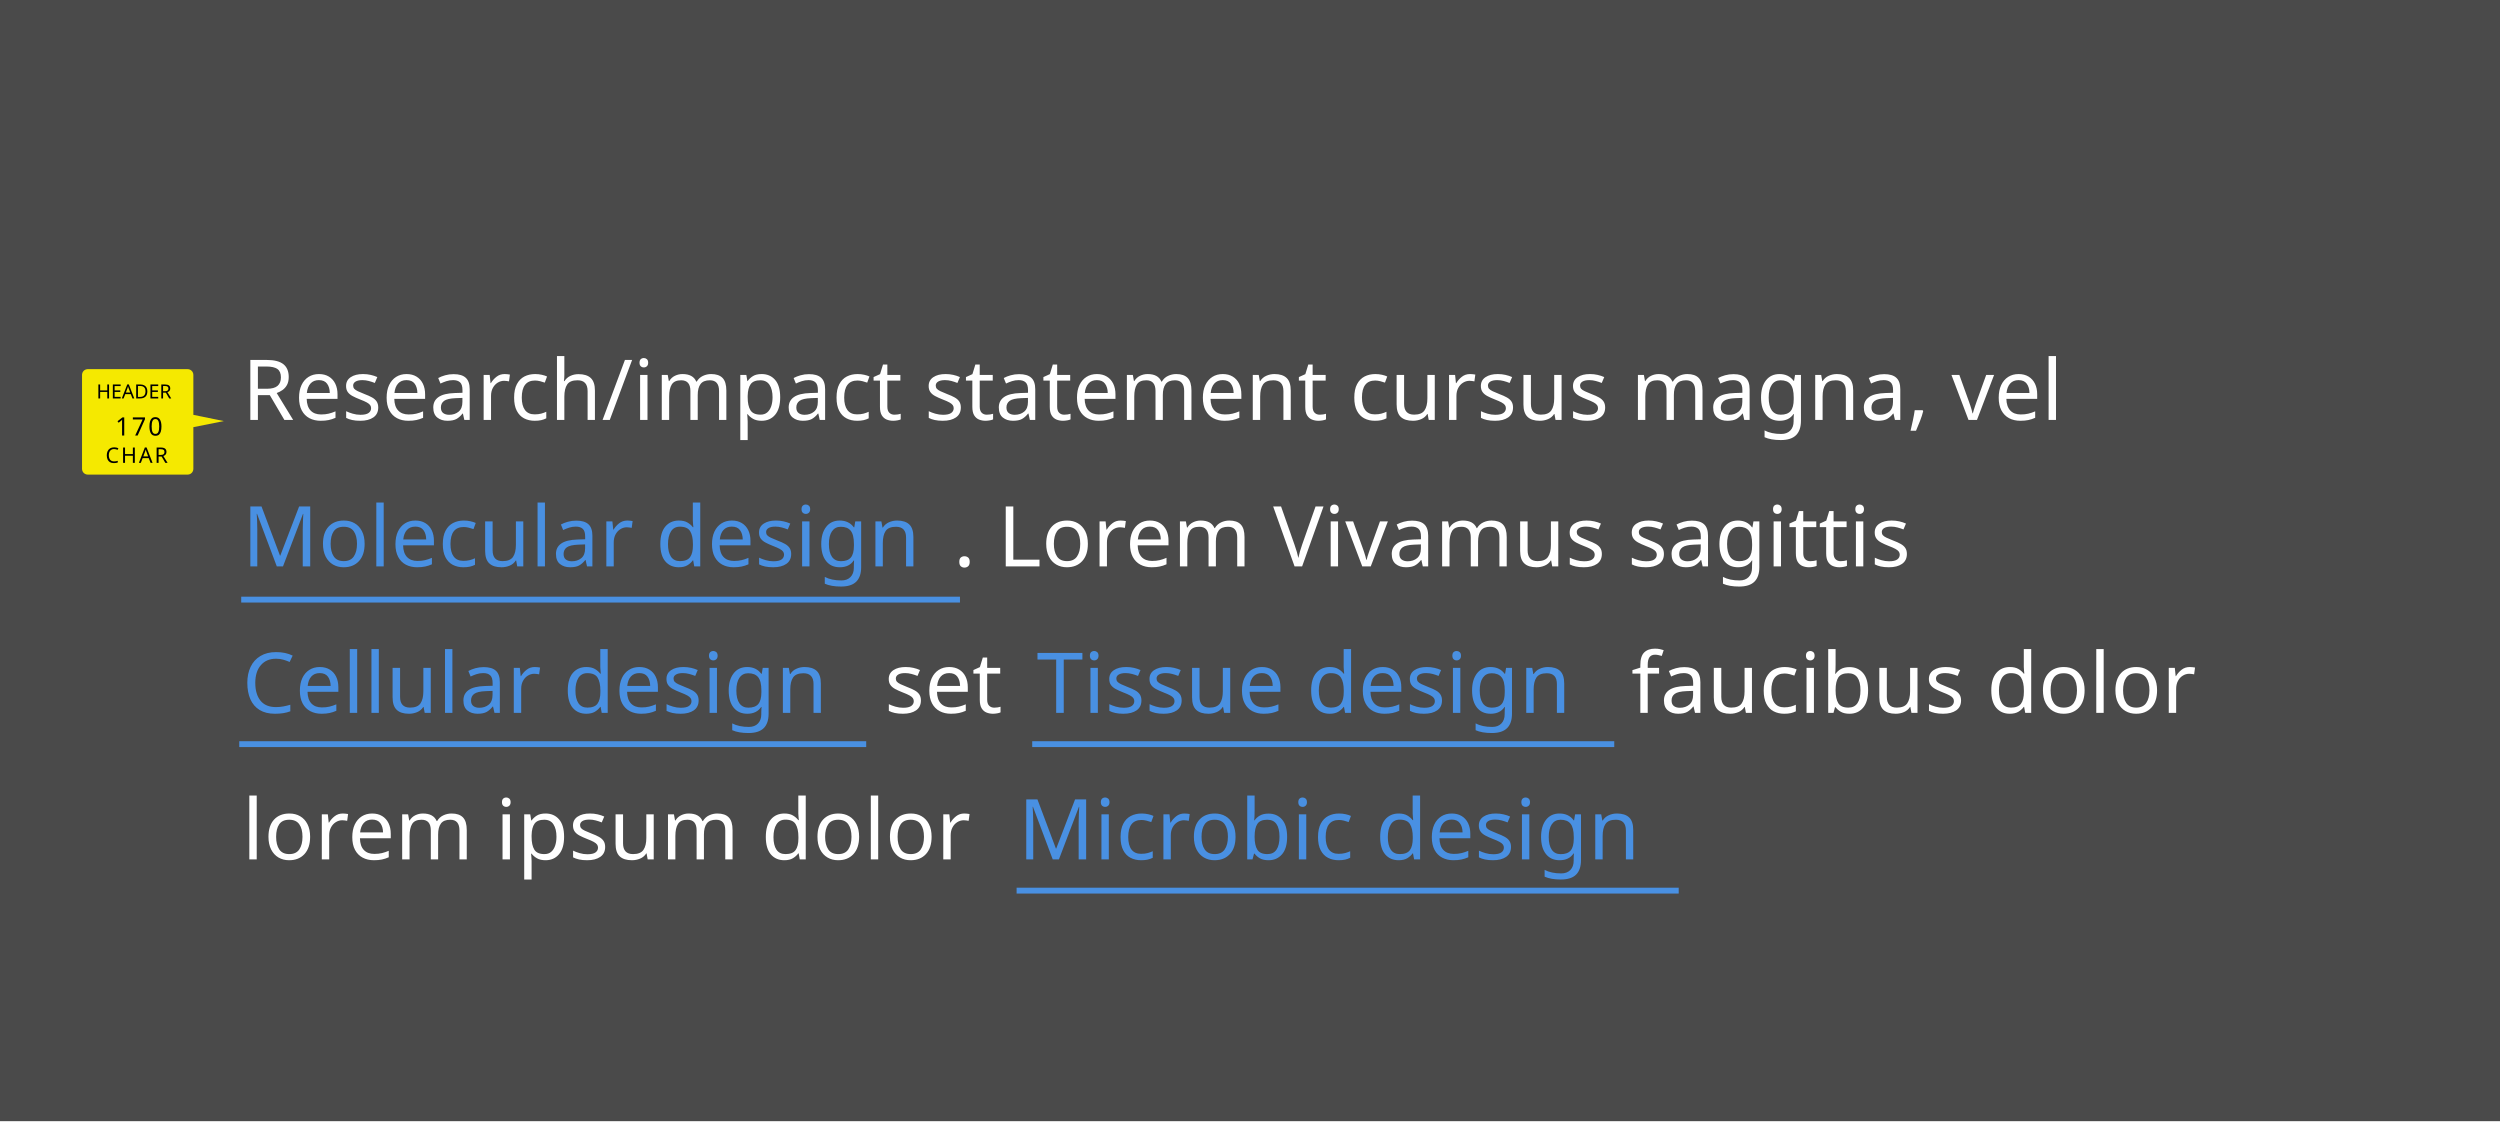
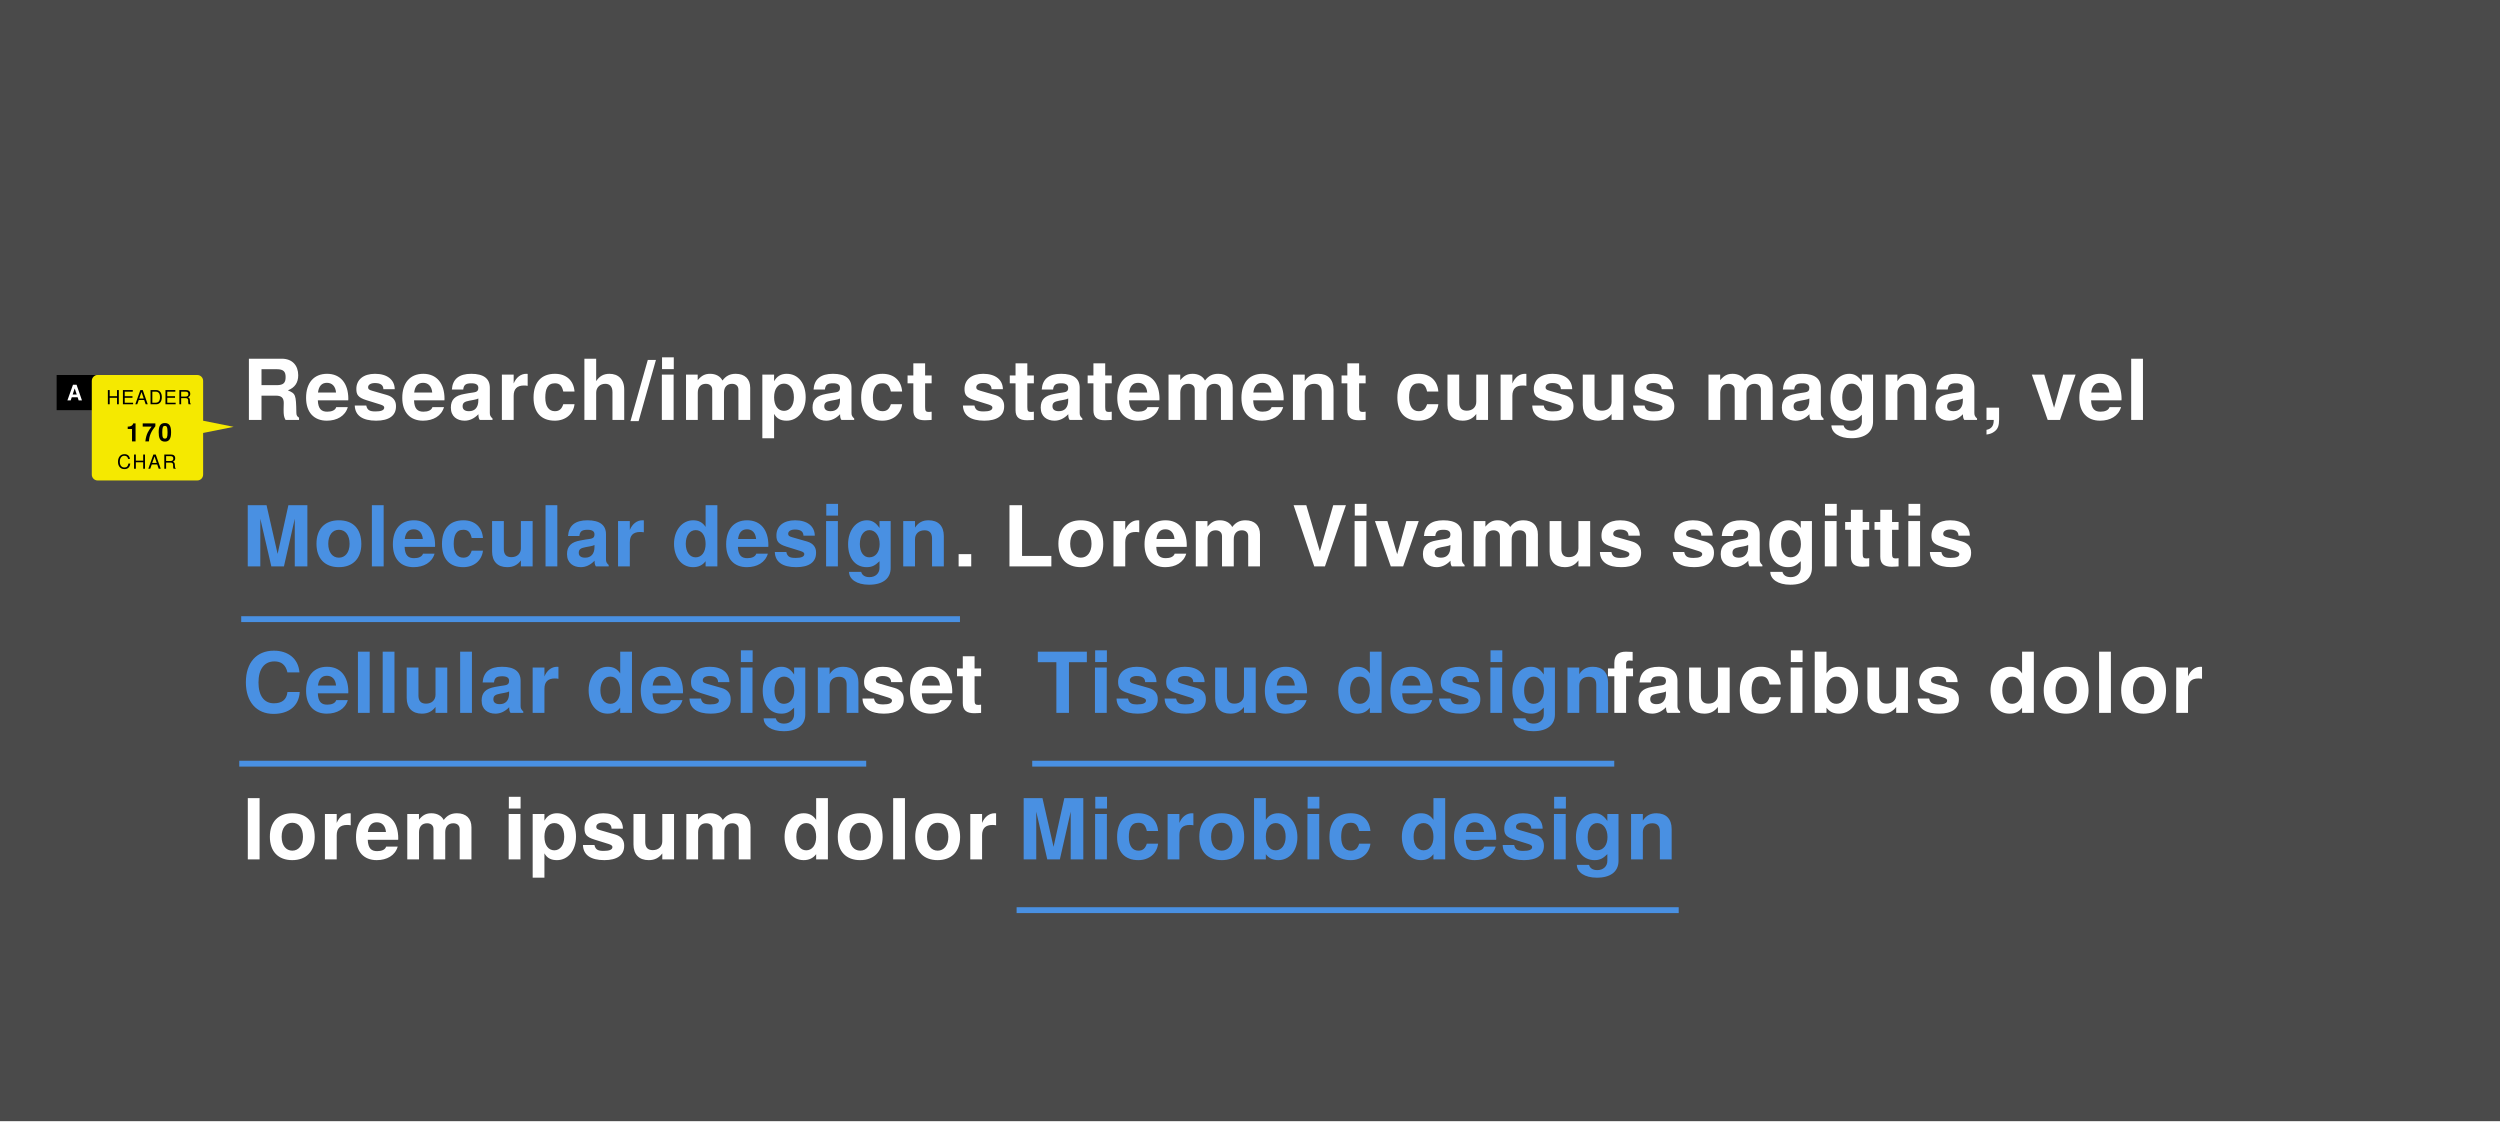
- <svg xmlns="http://www.w3.org/2000/svg" version="1.1" id="Layer_1" x="0px" y="0px" viewBox="0 0 1280 574" style="enable-background:new 0 0 1280 574;" xml:space="preserve">
-   <style type="text/css">
- 	.st0{fill:#4A4A4A;}
- 	.st1{fill:#FFFFFF;}
- 	.st2{font-family:'HelveticaNeue-Bold';}
- 	.st3{font-size:43px;}
- 	.st4{fill:#4990E2;}
- 	.st5{fill:none;stroke:#4990E2;stroke-width:3;stroke-linecap:square;}
- 	.st6{fill:#F5E900;}
- 	.st7{font-family:'HelveticaNeue-Light';}
- 	.st8{font-size:11px;}
- 	.st9{letter-spacing:1;}
- 	.st10{font-size:13px;}
- 	.st11{font-family:'HelveticaNeue-Medium';}
- 	.st12{font-size:10px;}
- </style>
-   <g id="Pattern-Library">
+ <svg xmlns="http://www.w3.org/2000/svg" width="1280px" height="574px" viewBox="0 0 1280 574" version="1.1">
+   <defs />
+   <g id="Pattern-Library" stroke="none" stroke-width="1" fill="none" fill-rule="evenodd">
    <g id="herowithjump" transform="translate(0, 5)">
-       <g id="Header-Block-w_x2F_Linked-Statement">
+       <g id="Header-Block-w/Linked-Statement">
        <g transform="translate(0, -5)">
-           <rect id="Rectangle" class="st0" width="1280" height="574" />
-           <text transform="matrix(1 0 0 1 124 215)" class="st1 st2 st3">Research/impact statement cursus magna, vel </text>
-           <text transform="matrix(1 0 0 1 124 290)" class="st4 st2 st3">Molecular design</text>
-           <text transform="matrix(1 0 0 1 488.0667 290)" class="st1 st2 st3">. Lorem Vivamus sagittis </text>
-           <text transform="matrix(1 0 0 1 124 365)" class="st4 st2 st3">Cellular design</text>
-           <text transform="matrix(1 0 0 1 452.8511 365)" class="st1 st2 st3">set </text>
-           <text transform="matrix(1 0 0 1 530.7513 365)" class="st4 st2 st3">Tissue design</text>
-           <text transform="matrix(1 0 0 1 835.1641 365)" class="st1 st2 st3">faucibus dolor </text>
-           <text transform="matrix(1 0 0 1 124 440)" class="st1 st2 st3">lorem ipsum dolor </text>
-           <text transform="matrix(1 0 0 1 521.277 440)" class="st4 st2 st3">Microbic design</text>
-           <path id="Line" class="st5" d="M125,307h365" />
-           <path id="Line_1_" class="st5" d="M530,381h295" />
-           <path id="Line-Copy-3" class="st5" d="M522,456h336" />
-           <path id="Line-Copy-2" class="st5" d="M124,381h318" />
+           <rect id="Rectangle" fill="#4A4A4A" x="0" y="0" width="1280" height="574" />
+           <text id="Research/impact-stat" font-family="HelveticaNeue-Bold, Helvetica Neue" font-size="43" font-weight="bold" line-spacing="75" letter-spacing="0.717">
+             <tspan x="124" y="215" fill="#FFFFFF">Research/impact statement cursus magna, vel </tspan>
+             <tspan x="124" y="290" fill="#4990E2">Molecular design</tspan>
+             <tspan x="488.067" y="290" fill="#FFFFFF">. Lorem Vivamus sagittis </tspan>
+             <tspan x="124" y="365" fill="#4990E2">Cellular design</tspan>
+             <tspan x="440.351" y="365" fill="#FFFFFF"> set </tspan>
+             <tspan x="530.751" y="365" fill="#4990E2">Tissue design</tspan>
+             <tspan x="822.664" y="365" fill="#FFFFFF"> faucibus dolor </tspan>
+             <tspan x="124" y="440" fill="#FFFFFF">lorem ipsum dolor </tspan>
+             <tspan x="521.277" y="440" fill="#4990E2">Microbic design</tspan>
+           </text>
+           <path d="M125,317 L490,317" id="Line" stroke="#4990E2" stroke-width="3" stroke-linecap="square" />
+           <path d="M530,391 L825,391" id="Line" stroke="#4990E2" stroke-width="3" stroke-linecap="square" />
+           <path d="M522,466 L858,466" id="Line-Copy-3" stroke="#4990E2" stroke-width="3" stroke-linecap="square" />
+           <path d="M124,391 L442,391" id="Line-Copy-2" stroke="#4990E2" stroke-width="3" stroke-linecap="square" />
        </g>
      </g>
-       <g id="Count" transform="translate(42, 184)">
-         <g id="Group-34">
-           <path id="Combined-Shape" class="st6" d="M57,23.4V3c0-1.7-1.3-3-3-3l0,0H3l0,0C1.3,0,0,1.3,0,3l0,0v48c0,1.7,1.3,3,3,3l0,0h51      c1.7,0,3-1.3,3-3l0,0V29.7l15.6-3.1L57,23.4z" />
-           <text transform="matrix(1 0 0 1 12 48)" class="st7 st8 st9">CHAR</text>
-           <text transform="matrix(1 0 0 1 17 34)" class="st2 st10 st9">170</text>
-           <text transform="matrix(1 0 0 1 7.3977 15)" class="st11 st12">HEADER</text>
+       <g id="count-with-letter" transform="translate(29, 187)">
+         <g id="Group-3">
+           <rect id="Rectangle-7" fill="#000000" x="0" y="0" width="20" height="18" />
+           <g id="Group-34" transform="translate(18, 0)">
+             <path d="M57,23.402 L57,3 C57,1.343 55.657,3.66629817e-15 54,-4.4408921e-16 L54,0 L3,0 L3,-4.4408921e-16 C1.343,-1.39730022e-16 -6.46995335e-16,1.343 -4.4408921e-16,3 L0,3 L-4.4408921e-16,51 C3.43777239e-15,52.657 1.343,54 3,54 L3,54 L54,54 C55.657,54 57,52.657 57,51 L57,51 L57,29.675 L72.615,26.539 L57,23.402 Z" id="Combined-Shape" fill="#F5E900" />
+             <text id="CHAR" font-family="HelveticaNeue-Medium, Helvetica Neue" font-size="10" font-weight="400" line-spacing="13" letter-spacing="0.75" fill="#000000">
+               <tspan x="12.925" y="48">CHAR</tspan>
+             </text>
+             <text id="170" font-family="HelveticaNeue-CondensedBold, Helvetica Neue" font-size="13" font-style="condensed" font-weight="bold" line-spacing="13" letter-spacing="0.96" fill="#000000">
+               <tspan x="17.5" y="34">170</tspan>
+             </text>
+             <text id="HEADER" font-family="HelveticaNeue-Medium, Helvetica Neue" font-size="10" font-weight="400" line-spacing="13" letter-spacing="0.409" fill="#000000">
+               <tspan x="7.398" y="15">HEADER</tspan>
+             </text>
+           </g>
+           <text id="A" font-family="HelveticaNeue-Bold, Helvetica Neue" font-size="11" font-weight="bold" fill="#FFFFFF">
+             <tspan x="5.232" y="13">A</tspan>
+           </text>
        </g>
      </g>
    </g>
  </g>
</svg>
